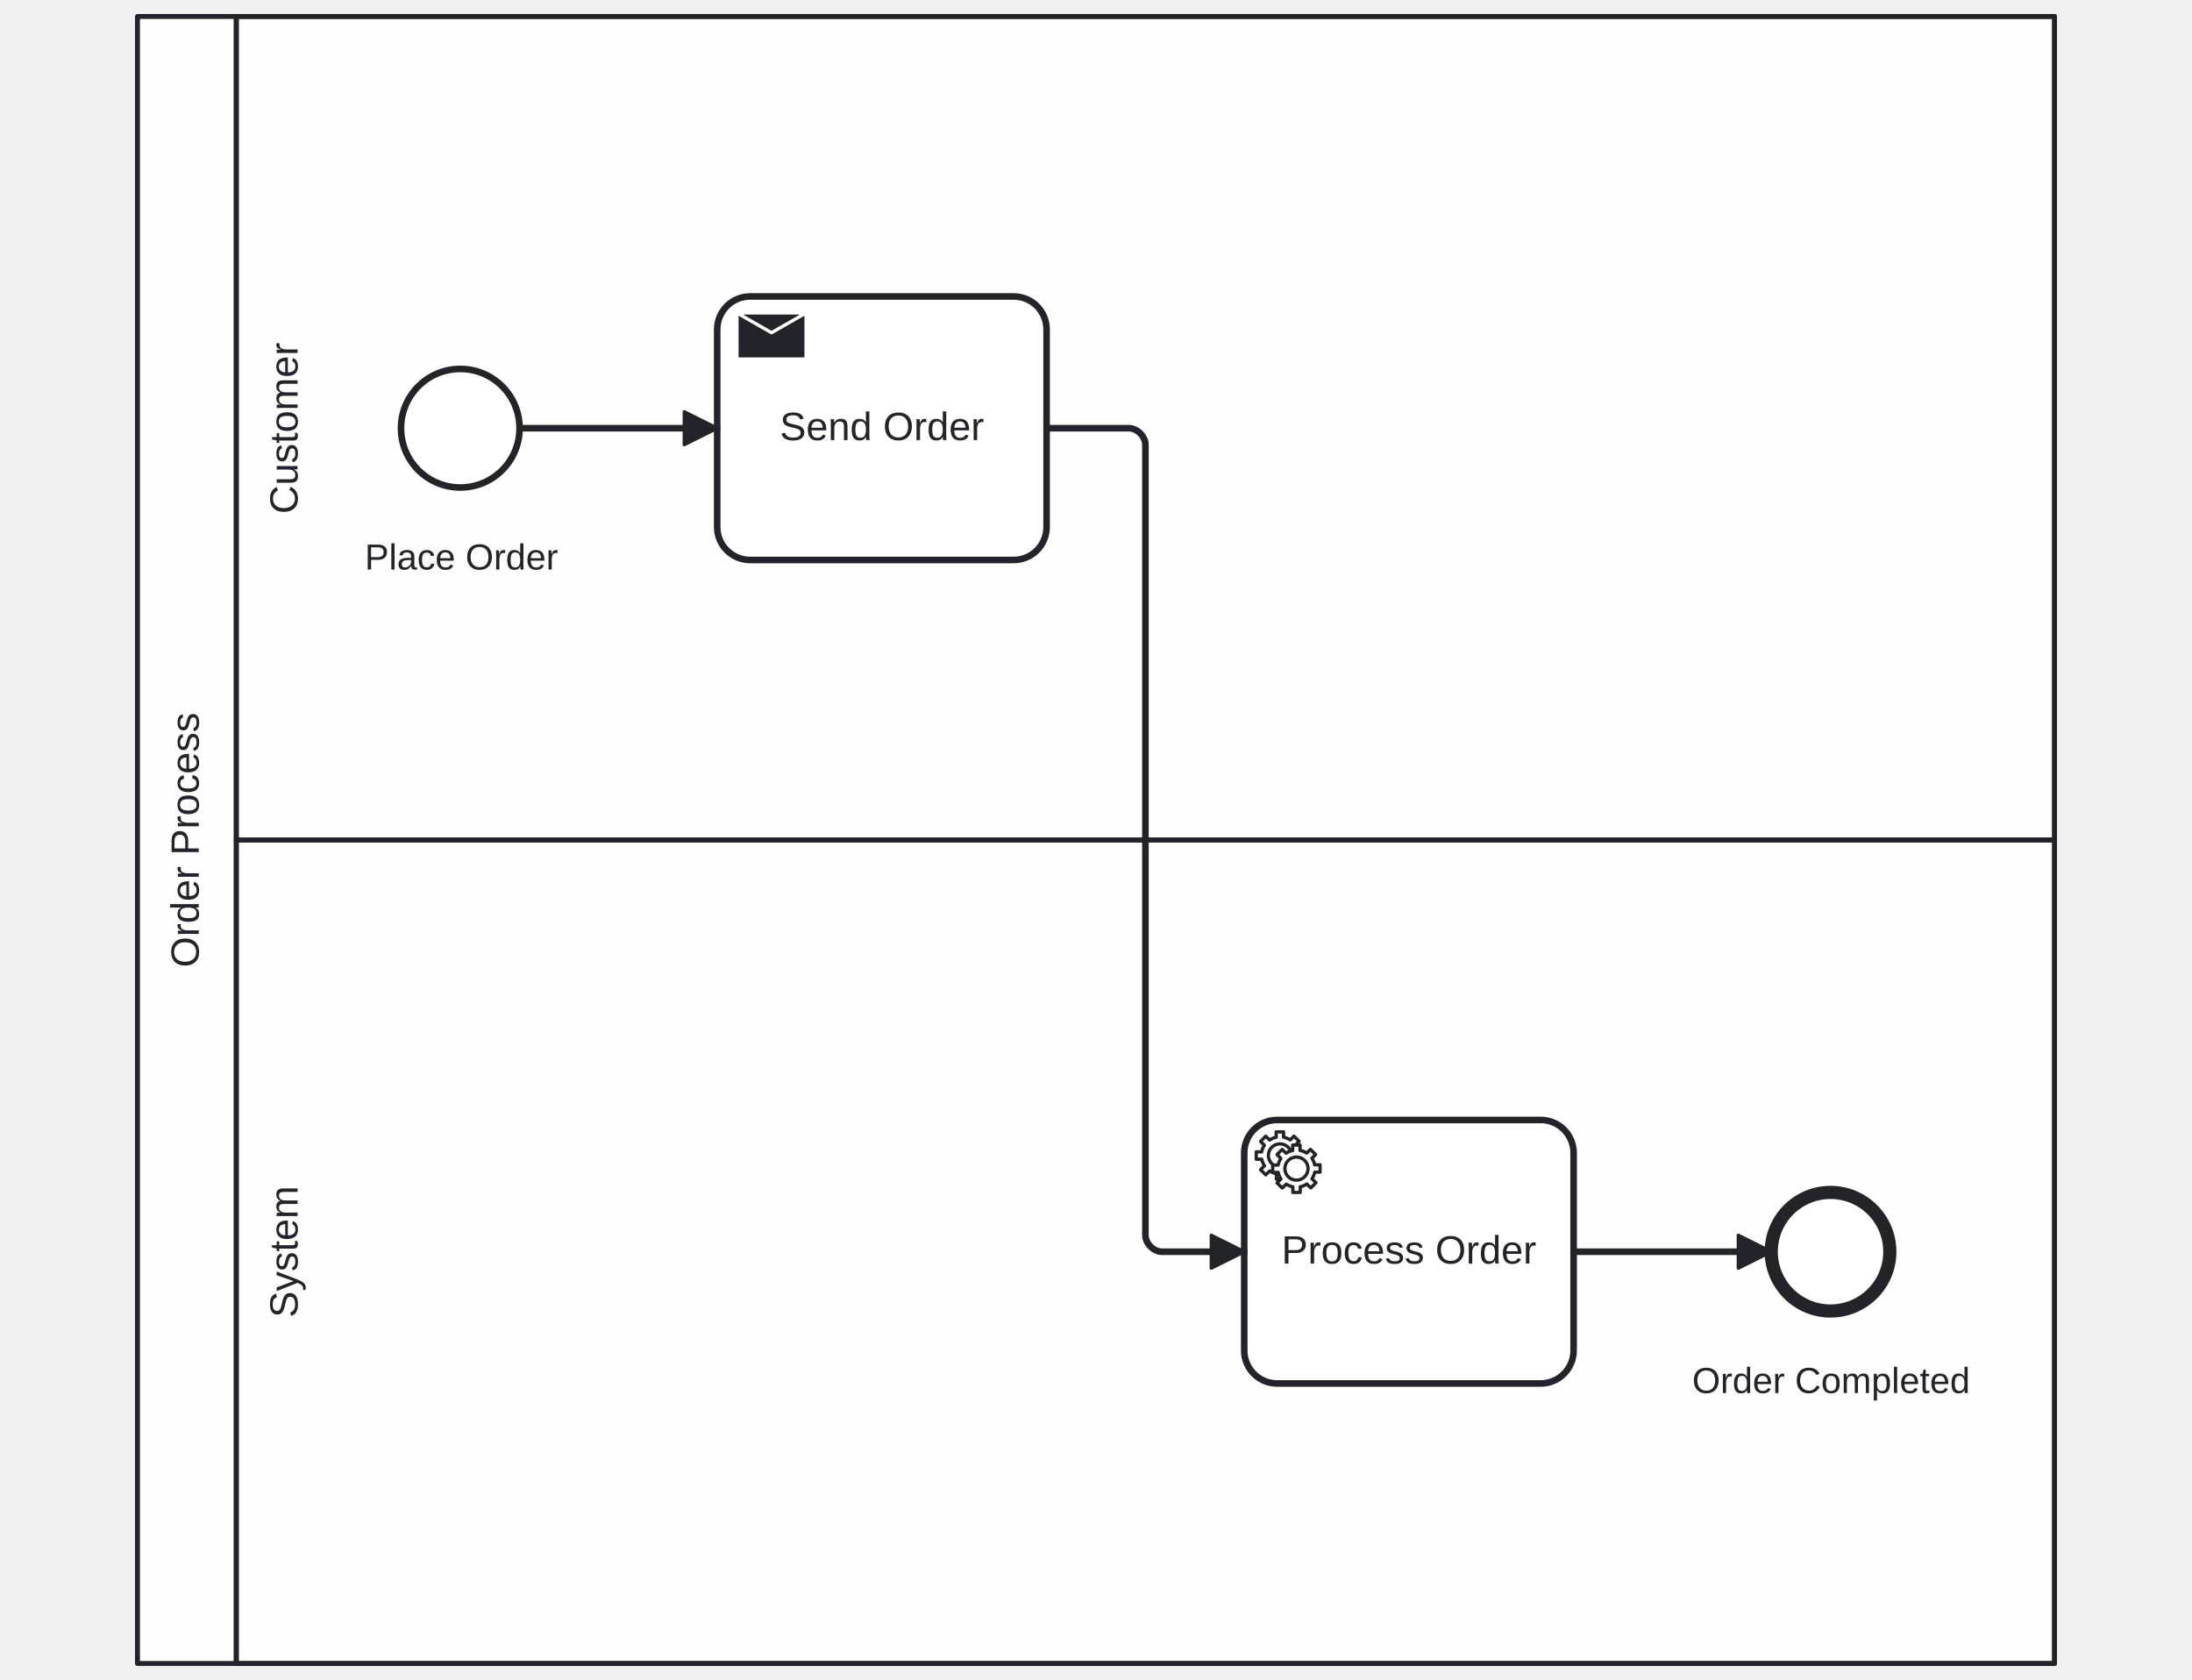
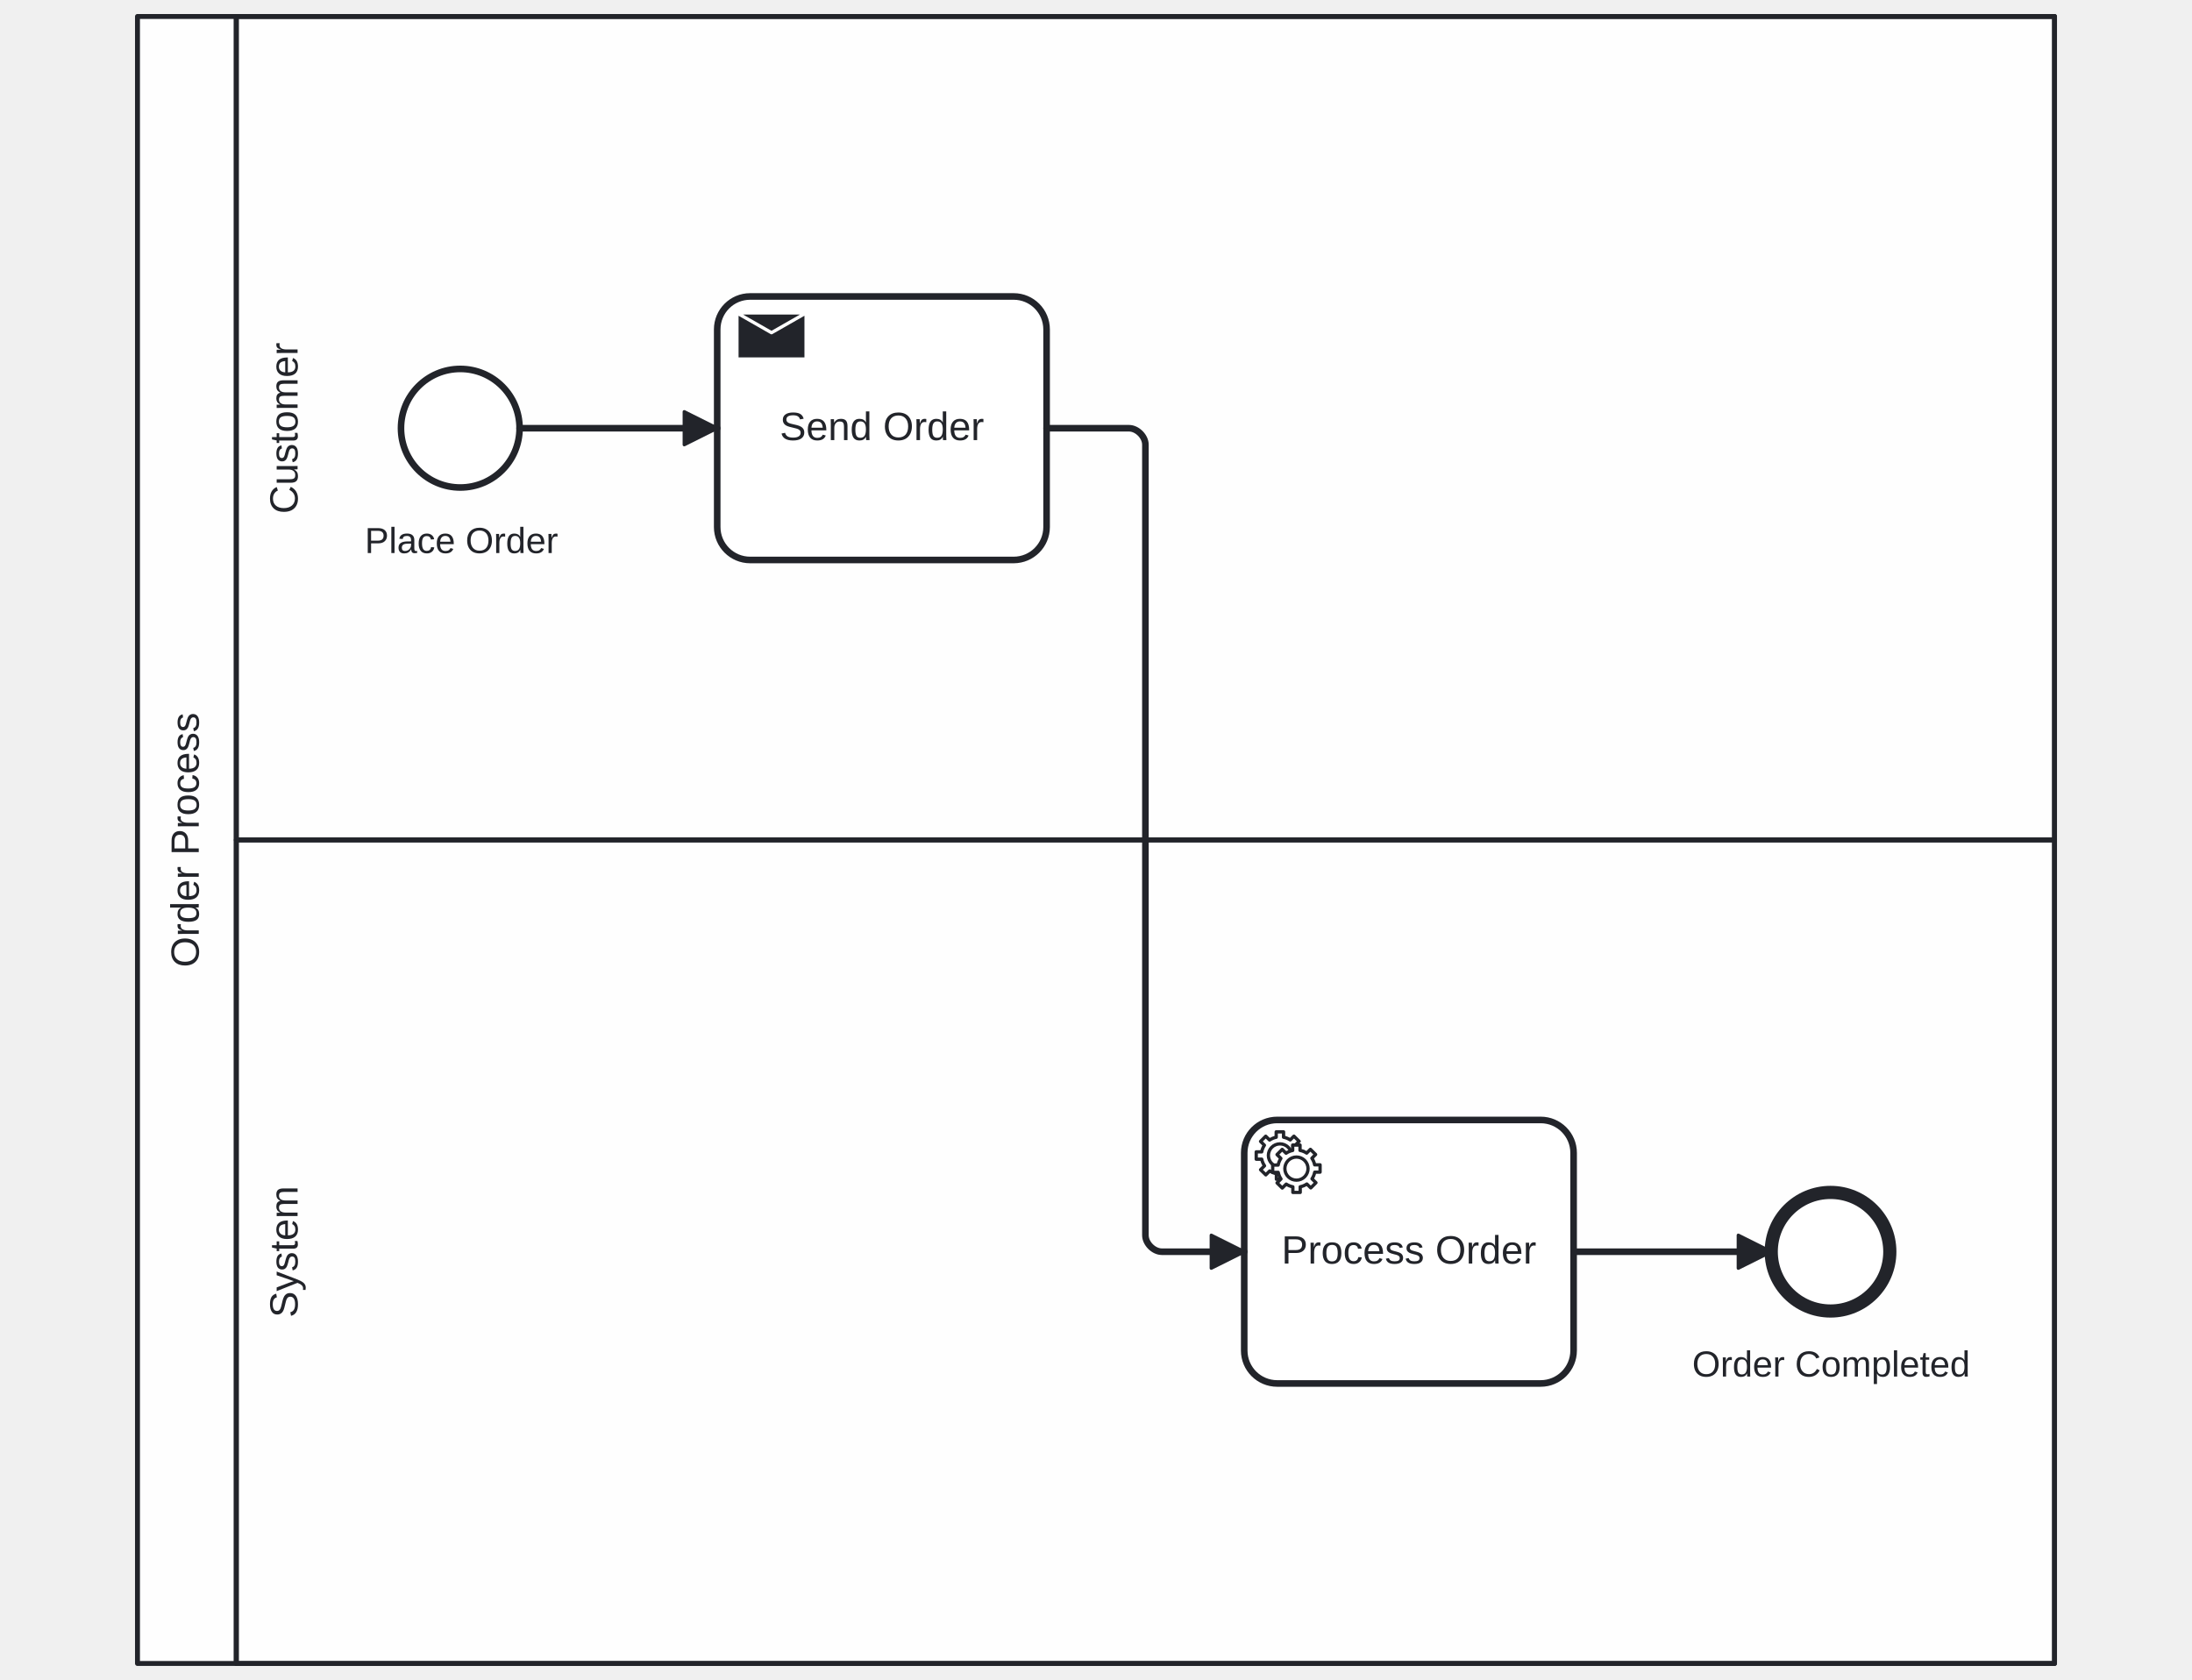
<svg xmlns="http://www.w3.org/2000/svg" width="779" height="597" viewBox="187 87 592 510" version="1.1">
  <g class="djs-group">
    <g class="djs-element djs-shape" data-element-id="Participant_1kju1v4" style="display: block;" transform="translate(192, 92)">
      <g class="djs-visual">
        <rect x="0" y="0" width="582" height="500" rx="0" ry="0" style="stroke-linecap: round; stroke-linejoin: round; stroke: hsl(225, 10%, 15%); stroke-width: 1.5px; fill: white; fill-opacity: 0.95;" />
        <path style="fill: none; stroke-linecap: round; stroke-linejoin: round; stroke: hsl(225, 10%, 15%); stroke-width: 1.5px;" d="M30,0L30,500" />
        <text style="font-family: Arial, sans-serif; font-size: 12px; font-weight: normal; fill: hsl(225, 10%, 15%);" lineHeight="1.2" class="djs-label" transform="matrix(-1.8369701987210297e-16, -1, 1, -1.8369701987210297e-16, 0, 500)">
          <tspan x="211.324" y="18.6">Order Process</tspan>
        </text>
      </g>
      <rect x="-5" y="-5" rx="4" width="592" height="510" style="fill: none;" class="djs-outline" />
      <rect style="fill: none; stroke-opacity: 0; stroke: white; stroke-width: 15px;" class="djs-hit djs-hit-no-move" x="0" y="0" width="582" height="500" />
      <rect style="fill: none; stroke-opacity: 0; stroke: white; stroke-width: 15px;" class="djs-hit djs-hit-click-stroke" x="0" y="0" width="582" height="500" />
      <rect style="fill: none; stroke-opacity: 0; stroke: white; stroke-width: 15px;" class="djs-hit djs-hit-all" x="0" y="0" width="30" height="500" />
    </g>
    <g class="djs-children">
      <g class="djs-group">
-         <g class="djs-element djs-shape" data-element-id="Lane_17acin1" style="display: block;" transform="translate(222, 342)">
+         <g class="djs-element djs-shape" data-element-id="Lane_0wqxbtj" style="display: block;" transform="translate(222, 92)">
          <g class="djs-visual">
            <rect x="0" y="0" width="552" height="250" rx="0" ry="0" style="stroke-linecap: round; stroke-linejoin: round; stroke: hsl(225, 10%, 15%); stroke-width: 1.5px; fill: white; fill-opacity: 0.25;" />
            <text style="font-family: Arial, sans-serif; font-size: 12px; font-weight: normal; fill: hsl(225, 10%, 15%);" lineHeight="1.2" class="djs-label" transform="matrix(-1.8369701987210297e-16, -1, 1, -1.8369701987210297e-16, 0, 250)">
-               <tspan x="104.996" y="18.6">System</tspan>
+               <tspan x="98.996" y="18.6">Customer</tspan>
            </text>
          </g>
          <rect x="-5" y="-5" rx="4" width="562" height="260" style="fill: none;" class="djs-outline" />
          <rect style="fill: none; stroke-opacity: 0; stroke: white; stroke-width: 15px;" class="djs-hit djs-hit-no-move" x="0" y="0" width="552" height="250" />
          <rect style="fill: none; stroke-opacity: 0; stroke: white; stroke-width: 15px;" class="djs-hit djs-hit-click-stroke" x="0" y="0" width="552" height="250" />
          <rect style="fill: none; stroke-opacity: 0; stroke: white; stroke-width: 15px;" class="djs-hit djs-hit-all" x="0" y="0" width="30" height="250" />
        </g>
      </g>
      <g class="djs-group">
-         <g class="djs-element djs-shape" data-element-id="Lane_0wqxbtj" style="display: block;" transform="translate(222, 92)">
+         <g class="djs-element djs-shape" data-element-id="Lane_17acin1" style="display: block;" transform="translate(222, 342)">
          <g class="djs-visual">
            <rect x="0" y="0" width="552" height="250" rx="0" ry="0" style="stroke-linecap: round; stroke-linejoin: round; stroke: hsl(225, 10%, 15%); stroke-width: 1.5px; fill: white; fill-opacity: 0.25;" />
            <text style="font-family: Arial, sans-serif; font-size: 12px; font-weight: normal; fill: hsl(225, 10%, 15%);" lineHeight="1.2" class="djs-label" transform="matrix(-1.8369701987210297e-16, -1, 1, -1.8369701987210297e-16, 0, 250)">
-               <tspan x="98.996" y="18.6">Customer</tspan>
+               <tspan x="104.996" y="18.6">System</tspan>
            </text>
          </g>
          <rect x="-5" y="-5" rx="4" width="562" height="260" style="fill: none;" class="djs-outline" />
          <rect style="fill: none; stroke-opacity: 0; stroke: white; stroke-width: 15px;" class="djs-hit djs-hit-no-move" x="0" y="0" width="552" height="250" />
          <rect style="fill: none; stroke-opacity: 0; stroke: white; stroke-width: 15px;" class="djs-hit djs-hit-click-stroke" x="0" y="0" width="552" height="250" />
          <rect style="fill: none; stroke-opacity: 0; stroke: white; stroke-width: 15px;" class="djs-hit djs-hit-all" x="0" y="0" width="30" height="250" />
        </g>
      </g>
      <g class="djs-group">
        <g class="djs-element djs-shape" data-element-id="Event_0rkf2lz" style="display: block;" transform="translate(272, 199)">
          <g class="djs-visual">
            <circle cx="18" cy="18" r="18" style="stroke-linecap: round; stroke-linejoin: round; stroke: hsl(225, 10%, 15%); stroke-width: 2px; fill: white; fill-opacity: 0.95;" />
          </g>
          <rect style="fill: none; stroke-opacity: 0; stroke: white; stroke-width: 15px;" class="djs-hit djs-hit-all" x="0" y="0" width="36" height="36" />
          <circle cx="18" cy="18" r="23" style="fill: none;" class="djs-outline" />
        </g>
      </g>
      <g class="djs-group">
        <g class="djs-element djs-shape" data-element-id="Activity_0umkpno" style="display: block;" transform="translate(368, 177)">
          <g class="djs-visual">
            <rect x="0" y="0" width="100" height="80" rx="10" ry="10" style="stroke-linecap: round; stroke-linejoin: round; stroke: hsl(225, 10%, 15%); stroke-width: 2px; fill: white; fill-opacity: 0.95;" />
            <text style="font-family: Arial, sans-serif; font-size: 12px; font-weight: normal; fill: hsl(225, 10%, 15%);" lineHeight="1.2" class="djs-label">
              <tspan x="18.986" y="43.6">Send Order</tspan>
            </text>
            <path style="fill: hsl(225, 10%, 15%); stroke-linecap: round; stroke-linejoin: round; stroke: white; stroke-width: 1px;" d="m 5.985,4.998 l 0,14 l 21,0 l 0,-14 z l 10.5,6 l 10.5,-6" />
          </g>
          <rect style="fill: none; stroke-opacity: 0; stroke: white; stroke-width: 15px;" class="djs-hit djs-hit-all" x="0" y="0" width="100" height="80" />
          <rect x="-5" y="-5" rx="14" width="110" height="90" style="fill: none;" class="djs-outline" />
        </g>
      </g>
      <g class="djs-group">
        <g class="djs-element djs-shape" data-element-id="Event_0qsv9hq" style="display: block;" transform="translate(688, 449)">
          <g class="djs-visual">
            <circle cx="18" cy="18" r="18" style="stroke-linecap: round; stroke-linejoin: round; stroke: hsl(225, 10%, 15%); stroke-width: 4px; fill: white; fill-opacity: 0.95;" />
          </g>
          <rect style="fill: none; stroke-opacity: 0; stroke: white; stroke-width: 15px;" class="djs-hit djs-hit-all" x="0" y="0" width="36" height="36" />
          <circle cx="18" cy="18" r="24" style="fill: none;" class="djs-outline" />
        </g>
      </g>
      <g class="djs-group">
        <g class="djs-element djs-shape" data-element-id="Activity_1mlpqg7" style="display: block;" transform="translate(528, 427)">
          <g class="djs-visual">
            <rect x="0" y="0" width="100" height="80" rx="10" ry="10" style="stroke-linecap: round; stroke-linejoin: round; stroke: hsl(225, 10%, 15%); stroke-width: 2px; fill: white; fill-opacity: 0.95;" />
            <text style="font-family: Arial, sans-serif; font-size: 12px; font-weight: normal; fill: hsl(225, 10%, 15%);" lineHeight="1.2" class="djs-label">
              <tspan x="11.324" y="43.6">Process Order</tspan>
            </text>
            <circle cx="5" cy="5" r="5" style="stroke-linecap: round; stroke-linejoin: round; stroke: none; stroke-width: 2px; fill: white;" transform="translate(6, 6)" />
            <path style="fill: white; stroke-linecap: round; stroke-linejoin: round; stroke: hsl(225, 10%, 15%); stroke-width: 1px;" d="m 12,18 v -1.713 c 0.352,-0.07 0.704,-0.178 1.048,-0.321 0.344,-0.145 0.666,-0.321 0.966,-0.521 l 1.194,1.18 1.567,-1.577 -1.195,-1.18 c 0.403,-0.614 0.683,-1.299 0.825,-2.018 l 1.622,-0.01 v -2.22 l -1.637,0.01 c -0.073,-0.352 -0.178,-0.7 -0.324,-1.044 -0.145,-0.344 -0.321,-0.664 -0.523,-0.962 l 1.131,-1.136 -1.583,-1.563 -1.13,1.136 c -0.614,-0.401 -1.303,-0.681 -2.023,-0.822 l 0.009,-1.619 h -2.241 l 0.004,1.631 c -0.354,0.074 -0.705,0.18 -1.05,0.324 -0.344,0.144 -0.665,0.321 -0.964,0.52 l -1.17,-1.158 -1.567,1.579 1.168,1.157 c -0.403,0.613 -0.683,1.298 -0.825,2.017 l -1.659,0.003 v 2.222 l 1.672,-0.006 c 0.073,0.351 0.18,0.702 0.324,1.045 0.145,0.344 0.321,0.664 0.523,0.961 l -1.199,1.197 1.584,1.56 1.196,-1.193 c 0.614,0.403 1.303,0.682 2.023,0.823 l 7.19e-4,1.699 h 2.227 z m 0.221,-3.996 c -1.789,0.75 -3.858,-0.093 -4.61,-1.874 -0.752,-1.783 0.091,-3.846 1.88,-4.596 1.788,-0.749 3.857,0.093 4.609,1.874 0.752,1.782 -0.091,3.846 -1.88,4.596 z" />
            <circle cx="5" cy="5" r="5" style="stroke-linecap: round; stroke-linejoin: round; stroke: none; stroke-width: 2px; fill: white;" transform="translate(11, 10)" />
            <path style="fill: white; stroke-linecap: round; stroke-linejoin: round; stroke: hsl(225, 10%, 15%); stroke-width: 1px;" d="m 17,22 v -1.713 c 0.352,-0.07 0.704,-0.178 1.048,-0.321 0.344,-0.145 0.666,-0.321 0.966,-0.521 l 1.194,1.18 1.567,-1.577 -1.195,-1.18 c 0.403,-0.614 0.683,-1.299 0.825,-2.018 l 1.622,-0.01 v -2.22 l -1.637,0.01 c -0.073,-0.352 -0.178,-0.7 -0.324,-1.044 -0.145,-0.344 -0.321,-0.664 -0.523,-0.962 l 1.131,-1.136 -1.583,-1.563 -1.13,1.136 c -0.614,-0.401 -1.303,-0.681 -2.023,-0.822 l 0.009,-1.619 h -2.241 l 0.004,1.631 c -0.354,0.074 -0.705,0.18 -1.05,0.324 -0.344,0.144 -0.665,0.321 -0.964,0.52 l -1.17,-1.158 -1.567,1.579 1.168,1.157 c -0.403,0.613 -0.683,1.298 -0.825,2.017 l -1.659,0.003 v 2.222 l 1.672,-0.006 c 0.073,0.351 0.18,0.702 0.324,1.045 0.145,0.344 0.321,0.664 0.523,0.961 l -1.199,1.197 1.584,1.56 1.196,-1.193 c 0.614,0.403 1.303,0.682 2.023,0.823 l 7.19e-4,1.699 h 2.227 z m 0.221,-3.996 c -1.789,0.75 -3.858,-0.093 -4.61,-1.874 -0.752,-1.783 0.091,-3.846 1.88,-4.596 1.788,-0.749 3.857,0.093 4.609,1.874 0.752,1.782 -0.091,3.846 -1.88,4.596 z" />
          </g>
          <rect style="fill: none; stroke-opacity: 0; stroke: white; stroke-width: 15px;" class="djs-hit djs-hit-all" x="0" y="0" width="100" height="80" />
          <rect x="-5" y="-5" rx="14" width="110" height="90" style="fill: none;" class="djs-outline" />
        </g>
      </g>
      <g class="djs-group">
        <g class="djs-element djs-connection" data-element-id="Flow_1pda693" style="display: block;">
          <g class="djs-visual">
            <defs>
              <marker id="marker-seq-0" viewBox="0 0 20 20" refX="11" refY="10" markerWidth="10" markerHeight="10" orient="auto">
                <path d="M 1 5 L 11 10 L 1 15 Z" style="stroke-linecap: round; stroke-linejoin: round; stroke: hsl(225, 10%, 15%); stroke-width: 1px; fill: hsl(225, 10%, 15%);" />
              </marker>
            </defs>
            <path style="fill: none; stroke-linecap: round; stroke-linejoin: round; stroke: hsl(225, 10%, 15%); stroke-width: 2px; marker-end: url(#marker-seq-0);" data-corner-radius="5" d="M468,217L493,217C495.5,217,498,219.5,498,222L498,462C498,464.5,500.5,467,503,467L528,467" />
          </g>
          <path d="M468,217L498,217L498,467L528,467" style="fill: none; stroke-opacity: 0; stroke: white; stroke-width: 15px;" class="djs-hit djs-hit-stroke" />
          <rect x="463" y="212" rx="4" width="70" height="260" style="fill: none;" class="djs-outline" />
        </g>
      </g>
      <g class="djs-group">
        <g class="djs-element djs-connection" data-element-id="Flow_0b8esdu" style="display: block;">
          <g class="djs-visual">
            <defs>
              <marker id="marker-seq-1" viewBox="0 0 20 20" refX="11" refY="10" markerWidth="10" markerHeight="10" orient="auto">
                <path d="M 1 5 L 11 10 L 1 15 Z" style="stroke-linecap: round; stroke-linejoin: round; stroke: hsl(225, 10%, 15%); stroke-width: 1px; fill: hsl(225, 10%, 15%);" />
              </marker>
            </defs>
            <path style="fill: none; stroke-linecap: round; stroke-linejoin: round; stroke: hsl(225, 10%, 15%); stroke-width: 2px; marker-end: url(#marker-seq-1);" data-corner-radius="5" d="M308,217L368,217" />
          </g>
          <path d="M308,217L368,217" style="fill: none; stroke-opacity: 0; stroke: white; stroke-width: 15px;" class="djs-hit djs-hit-stroke" />
          <rect x="303" y="212" rx="4" width="70" height="10" style="fill: none;" class="djs-outline" />
        </g>
      </g>
      <g class="djs-group">
        <g class="djs-element djs-connection" data-element-id="Flow_1g120lj" style="display: block;">
          <g class="djs-visual">
            <defs>
              <marker id="marker-seq-2" viewBox="0 0 20 20" refX="11" refY="10" markerWidth="10" markerHeight="10" orient="auto">
                <path d="M 1 5 L 11 10 L 1 15 Z" style="stroke-linecap: round; stroke-linejoin: round; stroke: hsl(225, 10%, 15%); stroke-width: 1px; fill: hsl(225, 10%, 15%);" />
              </marker>
            </defs>
            <path style="fill: none; stroke-linecap: round; stroke-linejoin: round; stroke: hsl(225, 10%, 15%); stroke-width: 2px; marker-end: url(#marker-seq-2);" data-corner-radius="5" d="M628,467L688,467" />
          </g>
          <path d="M628,467L688,467" style="fill: none; stroke-opacity: 0; stroke: white; stroke-width: 15px;" class="djs-hit djs-hit-stroke" />
          <rect x="623" y="462" rx="4" width="70" height="10" style="fill: none;" class="djs-outline" />
        </g>
      </g>
    </g>
  </g>
  <g class="djs-group">
-     <g class="djs-element djs-shape" data-element-id="Event_0rkf2lz_label" style="display: block;" transform="translate(261, 250)">
+     <g class="djs-element djs-shape" data-element-id="Event_0rkf2lz_label" style="display: block;" transform="translate(261, 245)">
      <g class="djs-visual">
        <text style="font-family: Arial, sans-serif; font-size: 11px; font-weight: normal; fill: hsl(225, 10%, 15%);" lineHeight="1.2" class="djs-label">
          <tspan x="0" y="9.9">Place Order</tspan>
        </text>
      </g>
      <rect style="fill: none; stroke-opacity: 0; stroke: white; stroke-width: 15px;" class="djs-hit djs-hit-all" x="0" y="0" width="59" height="14" />
      <rect x="-5" y="-5" rx="4" width="69" height="24" style="fill: none;" class="djs-outline" />
    </g>
  </g>
  <g class="djs-group">
-     <g class="djs-element djs-shape" data-element-id="Event_0qsv9hq_label" style="display: block;" transform="translate(664, 500)">
+     <g class="djs-element djs-shape" data-element-id="Event_0qsv9hq_label" style="display: block;" transform="translate(664, 495)">
      <g class="djs-visual">
        <text style="font-family: Arial, sans-serif; font-size: 11px; font-weight: normal; fill: hsl(225, 10%, 15%);" lineHeight="1.2" class="djs-label">
          <tspan x="0" y="9.9">Order Completed</tspan>
        </text>
      </g>
      <rect style="fill: none; stroke-opacity: 0; stroke: white; stroke-width: 15px;" class="djs-hit djs-hit-all" x="0" y="0" width="85" height="14" />
      <rect x="-5" y="-5" rx="4" width="95" height="24" style="fill: none;" class="djs-outline" />
    </g>
  </g>
</svg>
